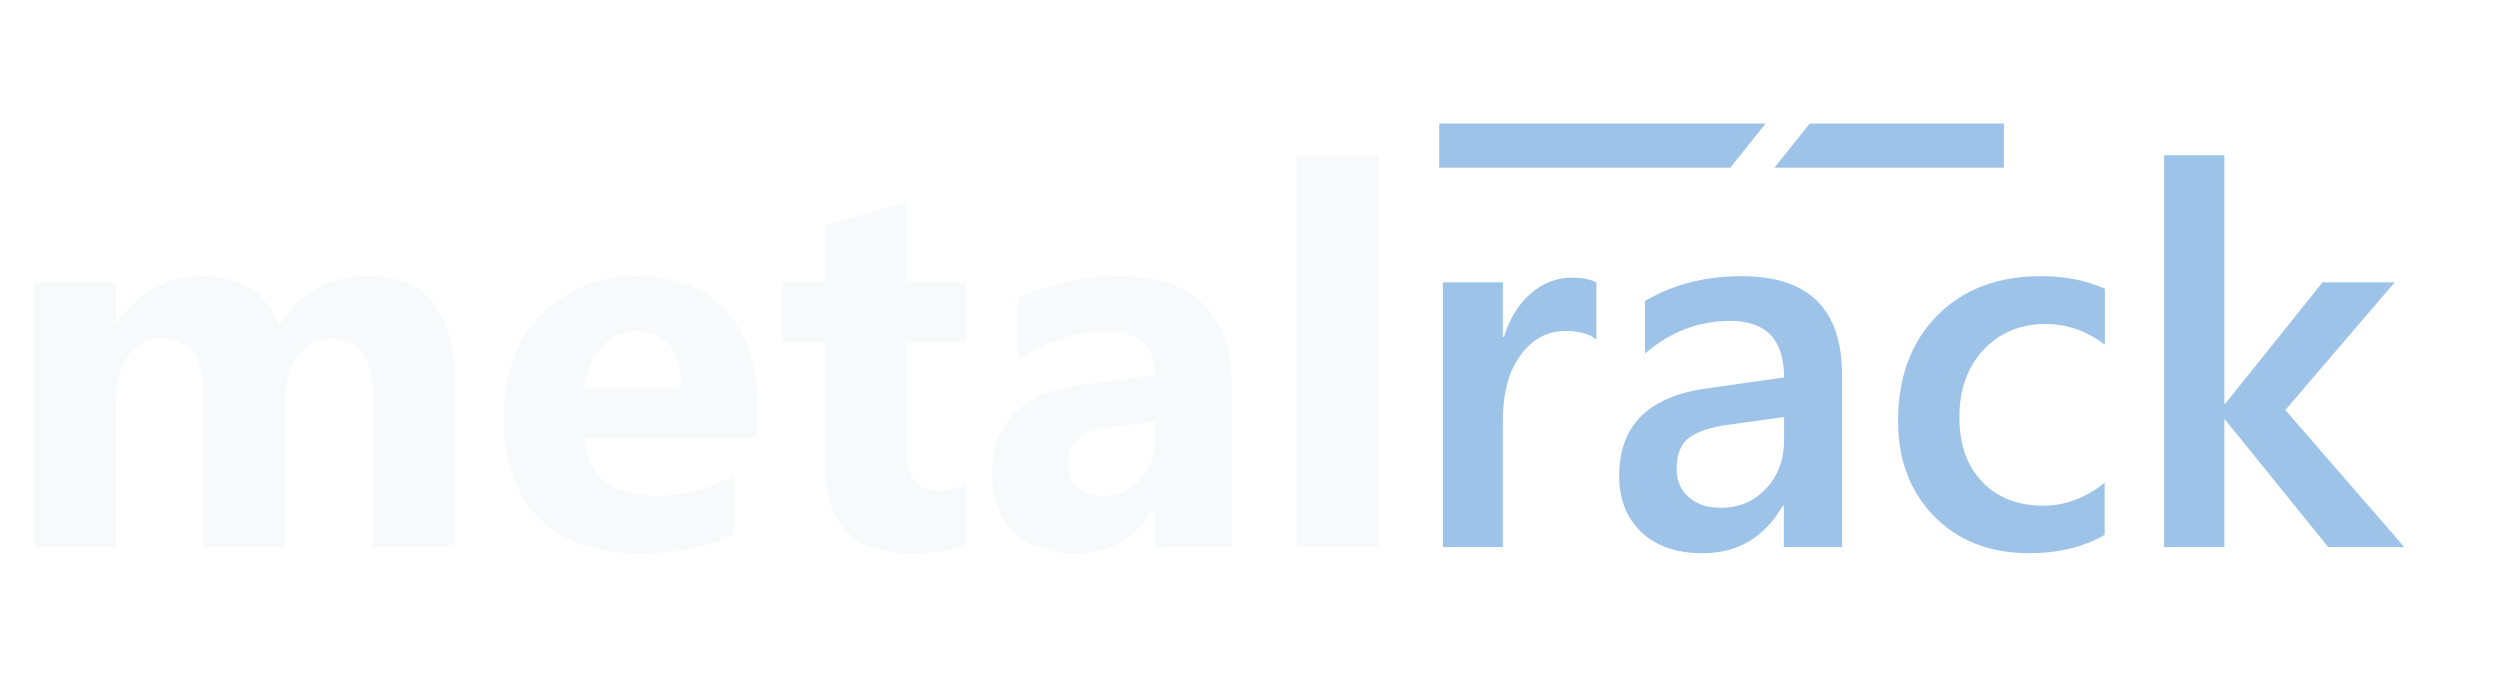
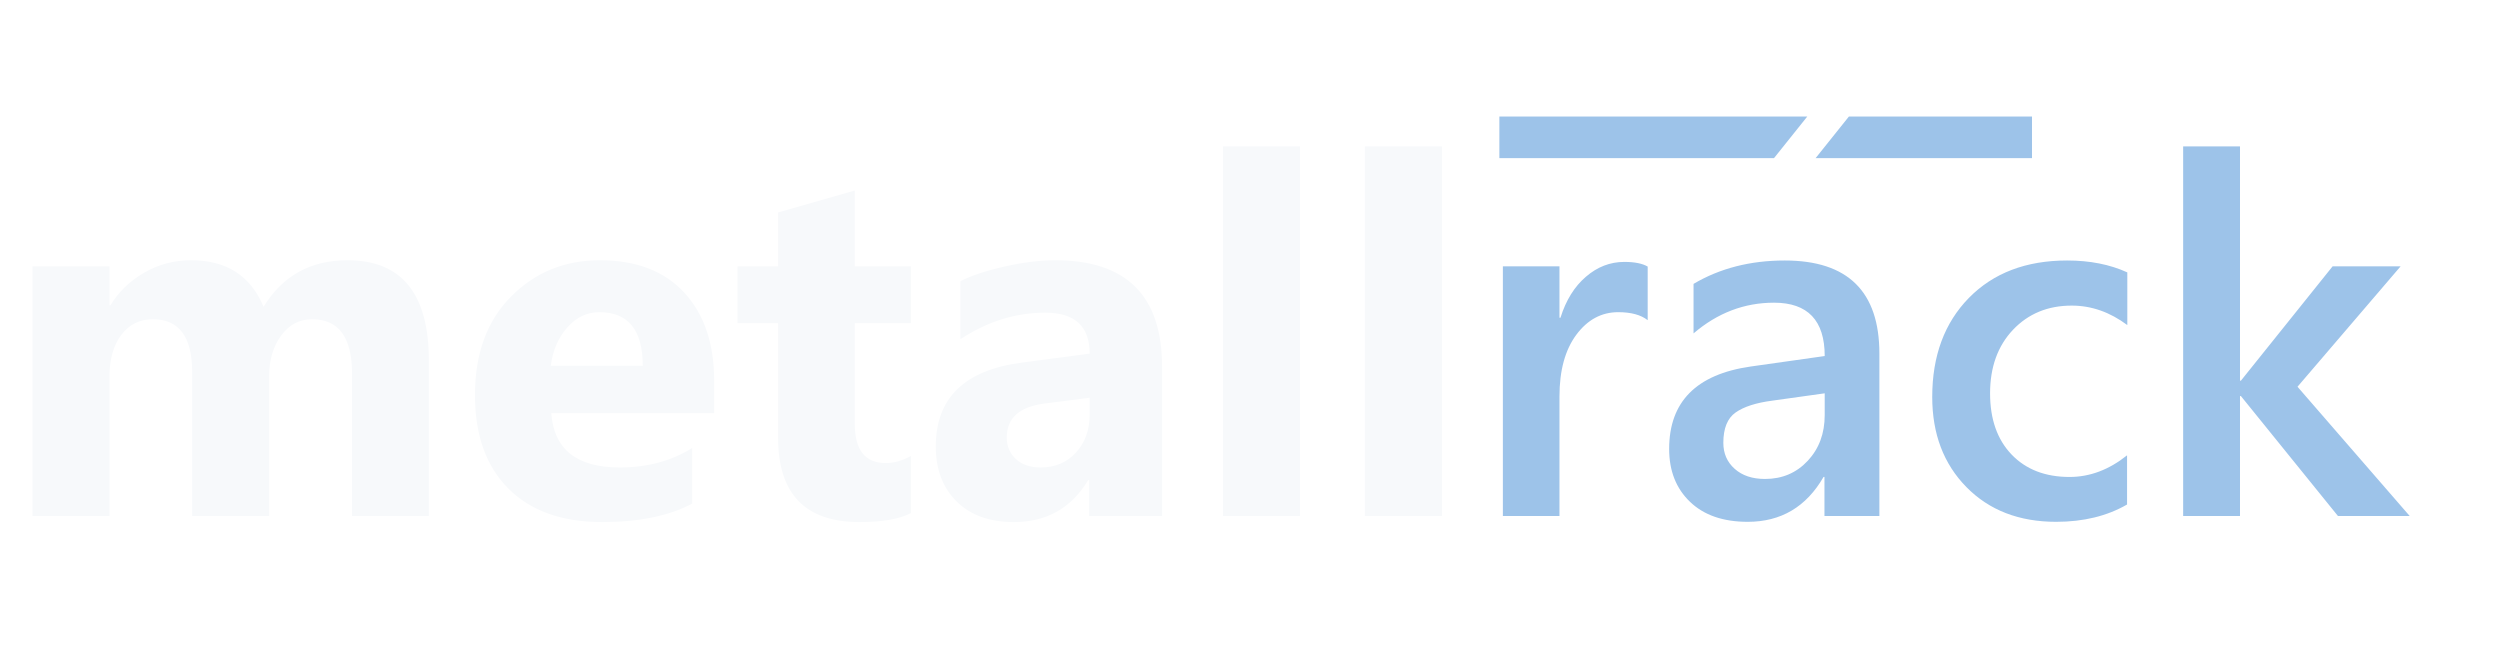
- <svg xmlns="http://www.w3.org/2000/svg" viewBox="0 0 283.34 78" fill="none">
-   <path d="M51.53 43.34L51.53 62L42.30 62L42.30 44.89Q42.30 38.36 37.50 38.36Q35.21 38.36 33.78 40.32Q32.34 42.28 32.34 45.21L32.34 62L23.09 62L23.09 44.71Q23.09 38.36 18.37 38.36Q16 38.36 14.58 40.23Q13.15 42.11 13.15 45.33L13.15 62L3.90 62L3.90 32L13.15 32L13.15 36.69L13.27 36.69Q14.71 34.29 17.30 32.78Q19.89 31.27 22.97 31.27Q29.33 31.27 31.67 36.86Q35.10 31.27 41.75 31.27Q51.53 31.27 51.53 43.34M85.81 45.74L85.81 49.64L66.24 49.64Q66.71 56.17 74.47 56.17Q79.42 56.17 83.17 53.83L83.17 60.51Q79.01 62.73 72.36 62.73Q65.10 62.73 61.08 58.70Q57.07 54.68 57.07 47.47Q57.07 40 61.41 35.63Q65.74 31.27 72.07 31.27Q78.63 31.27 82.22 35.16Q85.81 39.06 85.81 45.74M66.18 43.95L77.23 43.95Q77.23 37.51 72.01 37.51Q69.79 37.51 68.16 39.35Q66.53 41.20 66.18 43.95M109.45 54.79L109.45 61.65Q107.40 62.73 103.27 62.73Q93.49 62.73 93.49 52.57L93.49 38.83L88.62 38.83L88.62 32L93.49 32L93.49 25.53L102.71 22.89L102.71 32L109.45 32L109.45 38.83L102.71 38.83L102.71 50.96Q102.71 55.64 106.44 55.64Q107.90 55.64 109.45 54.79M139.63 44.07L139.63 62L130.87 62L130.87 57.69L130.75 57.69Q127.73 62.73 121.82 62.73Q117.45 62.73 114.95 60.26Q112.44 57.78 112.44 53.65Q112.44 44.92 122.78 43.57L130.93 42.49Q130.93 37.57 125.60 37.57Q120.23 37.57 115.40 40.76L115.40 33.79Q117.33 32.79 120.69 32.03Q124.04 31.27 126.80 31.27Q139.63 31.27 139.63 44.07M130.93 49.81L130.93 47.79L125.48 48.49Q120.97 49.08 120.97 52.57Q120.97 54.15 122.07 55.16Q123.16 56.17 125.04 56.17Q127.65 56.17 129.29 54.37Q130.93 52.57 130.93 49.81M156.21 17.59L156.21 62L146.95 62L146.95 17.59" fill="#F7F9FB" />
-   <path d="M180.93 32.03L180.93 38.47Q179.70 37.51 177.39 37.51Q174.37 37.51 172.35 40.23Q170.33 42.96 170.33 47.64L170.33 62L163.53 62L163.53 32L170.33 32L170.33 38.18L170.45 38.18Q171.44 35.02 173.51 33.25Q175.57 31.47 178.12 31.47Q179.97 31.47 180.93 32.03M208.77 42.49L208.77 62L202.17 62L202.17 57.31L202.06 57.31Q198.95 62.70 192.95 62.70Q188.52 62.70 186.02 60.30Q183.51 57.90 183.51 53.94Q183.51 45.45 193.30 44.04L202.20 42.78Q202.20 36.37 196.11 36.37Q190.75 36.37 186.44 40.06L186.44 34.11Q191.19 31.30 197.40 31.30Q208.77 31.30 208.77 42.49M202.20 49.87L202.20 47.26L195.90 48.14Q192.97 48.52 191.50 49.56Q190.02 50.60 190.02 53.21Q190.02 55.12 191.38 56.33Q192.74 57.55 195.03 57.55Q198.13 57.55 200.17 55.36Q202.20 53.18 202.20 49.87M238.53 54.71L238.53 60.62Q234.93 62.70 230.01 62.70Q223.33 62.70 219.22 58.53Q215.12 54.35 215.12 47.70Q215.12 40.29 219.53 35.79Q223.94 31.30 231.32 31.30Q235.43 31.30 238.56 32.73L238.56 39.06Q235.43 36.72 231.88 36.72Q227.57 36.72 224.82 39.63Q222.07 42.55 222.07 47.26Q222.07 51.92 224.66 54.62Q227.25 57.31 231.62 57.31Q235.28 57.31 238.53 54.71M259.01 46.47L272.49 62L263.87 62L252.21 47.59L252.10 47.59L252.10 62L245.27 62L245.27 17.59L252.10 17.59L252.10 45.74L252.21 45.74L263.23 32L271.40 32" fill="#9DC3E9" />
-   <path d="M163.11 14h37l-4 5h-33zM205.11 14h22v5h-26z" fill="#9DC3E9" />
+ <svg xmlns="http://www.w3.org/2000/svg" viewBox="0 0 300.391 78" role="img">
+   <path fill="#F7F9FB" d="M51.53 43.34L51.53 62L42.30 62L42.30 44.89Q42.30 38.36 37.50 38.36Q35.21 38.36 33.78 40.32Q32.34 42.28 32.34 45.21L32.34 62L23.09 62L23.09 44.71Q23.09 38.36 18.37 38.36Q16 38.36 14.58 40.23Q13.15 42.11 13.15 45.33L13.15 62L3.90 62L3.90 32L13.15 32L13.15 36.69L13.27 36.69Q14.71 34.29 17.30 32.78Q19.89 31.27 22.97 31.27Q29.33 31.27 31.67 36.86Q35.10 31.27 41.75 31.27Q51.53 31.27 51.53 43.34M85.81 45.74L85.81 49.64L66.24 49.64Q66.71 56.17 74.47 56.17Q79.42 56.17 83.17 53.83L83.17 60.51Q79.01 62.73 72.36 62.73Q65.10 62.73 61.08 58.70Q57.07 54.68 57.07 47.47Q57.07 40 61.41 35.63Q65.74 31.27 72.07 31.27Q78.63 31.27 82.22 35.16Q85.81 39.06 85.81 45.74M66.18 43.95L77.23 43.95Q77.23 37.51 72.01 37.51Q69.79 37.51 68.16 39.35Q66.53 41.20 66.18 43.95M109.45 54.79L109.45 61.65Q107.40 62.73 103.27 62.73Q93.49 62.73 93.49 52.57L93.49 38.83L88.62 38.83L88.62 32L93.49 32L93.49 25.53L102.71 22.89L102.71 32L109.45 32L109.45 38.83L102.71 38.83L102.71 50.96Q102.71 55.64 106.44 55.64Q107.90 55.64 109.45 54.79M139.63 44.07L139.63 62L130.87 62L130.87 57.69L130.75 57.69Q127.73 62.73 121.82 62.73Q117.45 62.73 114.95 60.26Q112.44 57.78 112.44 53.65Q112.44 44.92 122.78 43.57L130.93 42.49Q130.93 37.57 125.60 37.57Q120.23 37.57 115.40 40.76L115.40 33.79Q117.33 32.79 120.69 32.03Q124.04 31.27 126.80 31.27Q139.63 31.27 139.63 44.07M130.93 49.81L130.93 47.79L125.48 48.49Q120.97 49.08 120.97 52.57Q120.97 54.15 122.07 55.16Q123.16 56.17 125.04 56.17Q127.65 56.17 129.29 54.37Q130.93 52.57 130.93 49.81M156.21 17.59L156.21 62L146.95 62L146.95 17.59L156.21 17.59M173.26 17.59L173.26 62L164 62L164 17.59" />
+   <path fill="#9DC3E9" d="M197.98 32.03L197.98 38.47Q196.75 37.51 194.44 37.51Q191.42 37.51 189.40 40.23Q187.38 42.96 187.38 47.64L187.38 62L180.58 62L180.58 32L187.38 32L187.38 38.18L187.50 38.18Q188.49 35.02 190.56 33.25Q192.62 31.47 195.17 31.47Q197.02 31.47 197.98 32.03M225.82 42.49L225.82 62L219.22 62L219.22 57.31L219.11 57.31Q216 62.70 210 62.70Q205.57 62.70 203.07 60.30Q200.56 57.90 200.56 53.94Q200.56 45.45 210.35 44.04L219.25 42.78Q219.25 36.37 213.16 36.37Q207.80 36.37 203.49 40.06L203.49 34.11Q208.24 31.30 214.45 31.30Q225.82 31.30 225.82 42.49M219.25 49.87L219.25 47.26L212.96 48.14Q210.03 48.52 208.55 49.56Q207.07 50.60 207.07 53.21Q207.07 55.12 208.43 56.33Q209.79 57.55 212.08 57.55Q215.18 57.55 217.22 55.36Q219.25 53.18 219.25 49.87M255.58 54.71L255.58 60.62Q251.98 62.70 247.06 62.70Q240.38 62.70 236.28 58.53Q232.17 54.35 232.17 47.70Q232.17 40.29 236.58 35.79Q240.99 31.30 248.38 31.30Q252.48 31.30 255.61 32.73L255.61 39.06Q252.48 36.72 248.93 36.72Q244.63 36.72 241.87 39.63Q239.12 42.55 239.12 47.26Q239.12 51.92 241.71 54.62Q244.30 57.31 248.67 57.31Q252.33 57.31 255.58 54.71M276.06 46.47L289.54 62L280.92 62L269.26 47.59L269.15 47.59L269.15 62L262.32 62L262.32 17.59L269.15 17.59L269.15 45.74L269.26 45.74L280.28 32L288.45 32" />
+   <path fill="#9DC3E9" d="M180.158 14h37l-4 5h-33zM222.158 14h22v5h-26z" />
</svg>
